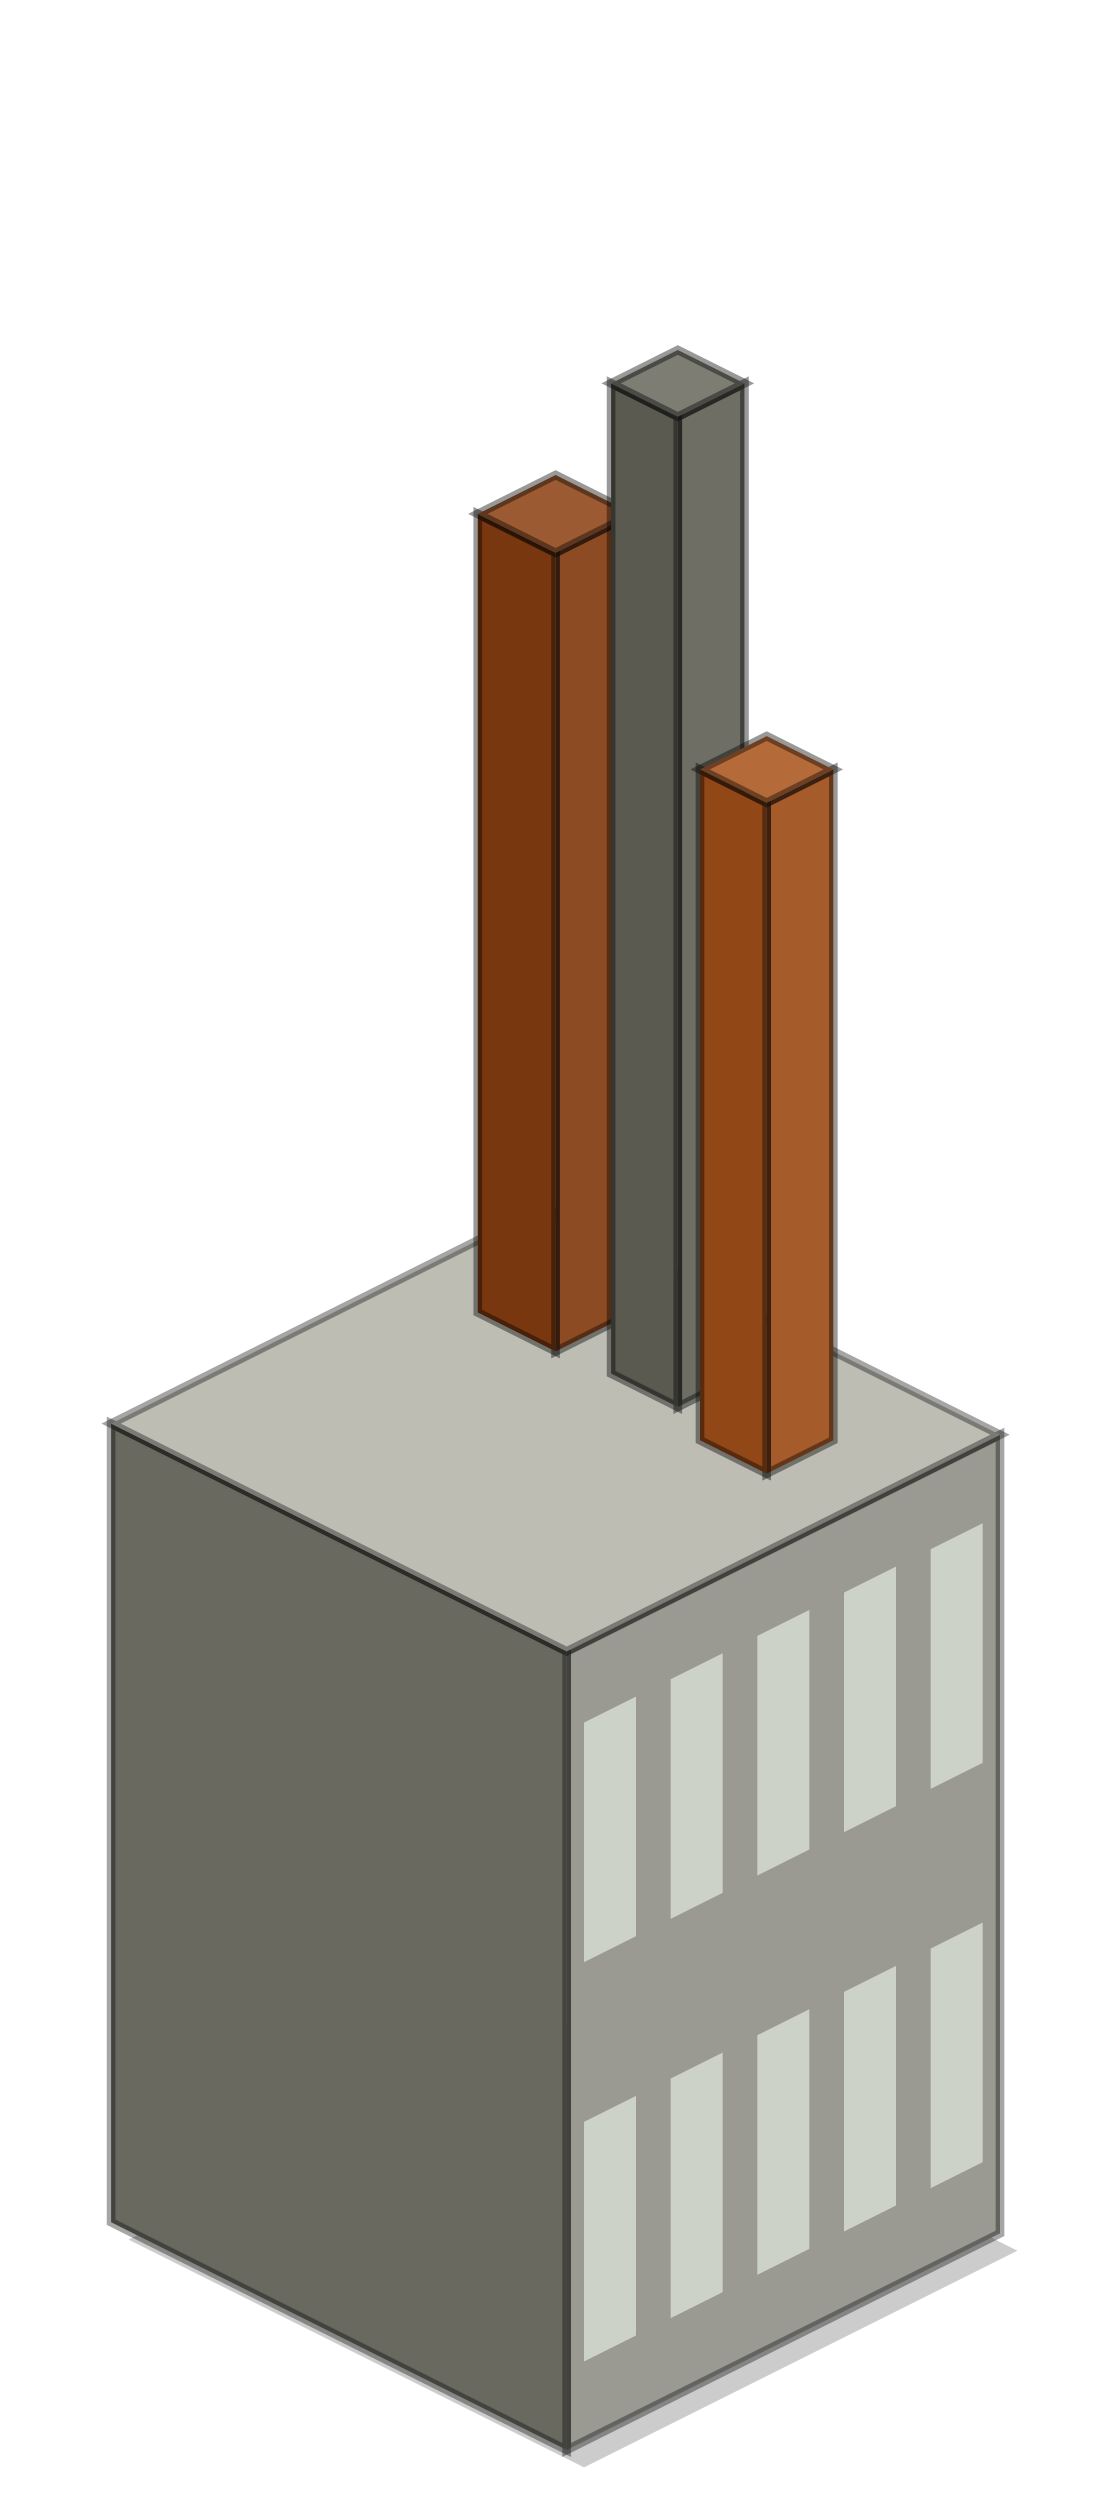
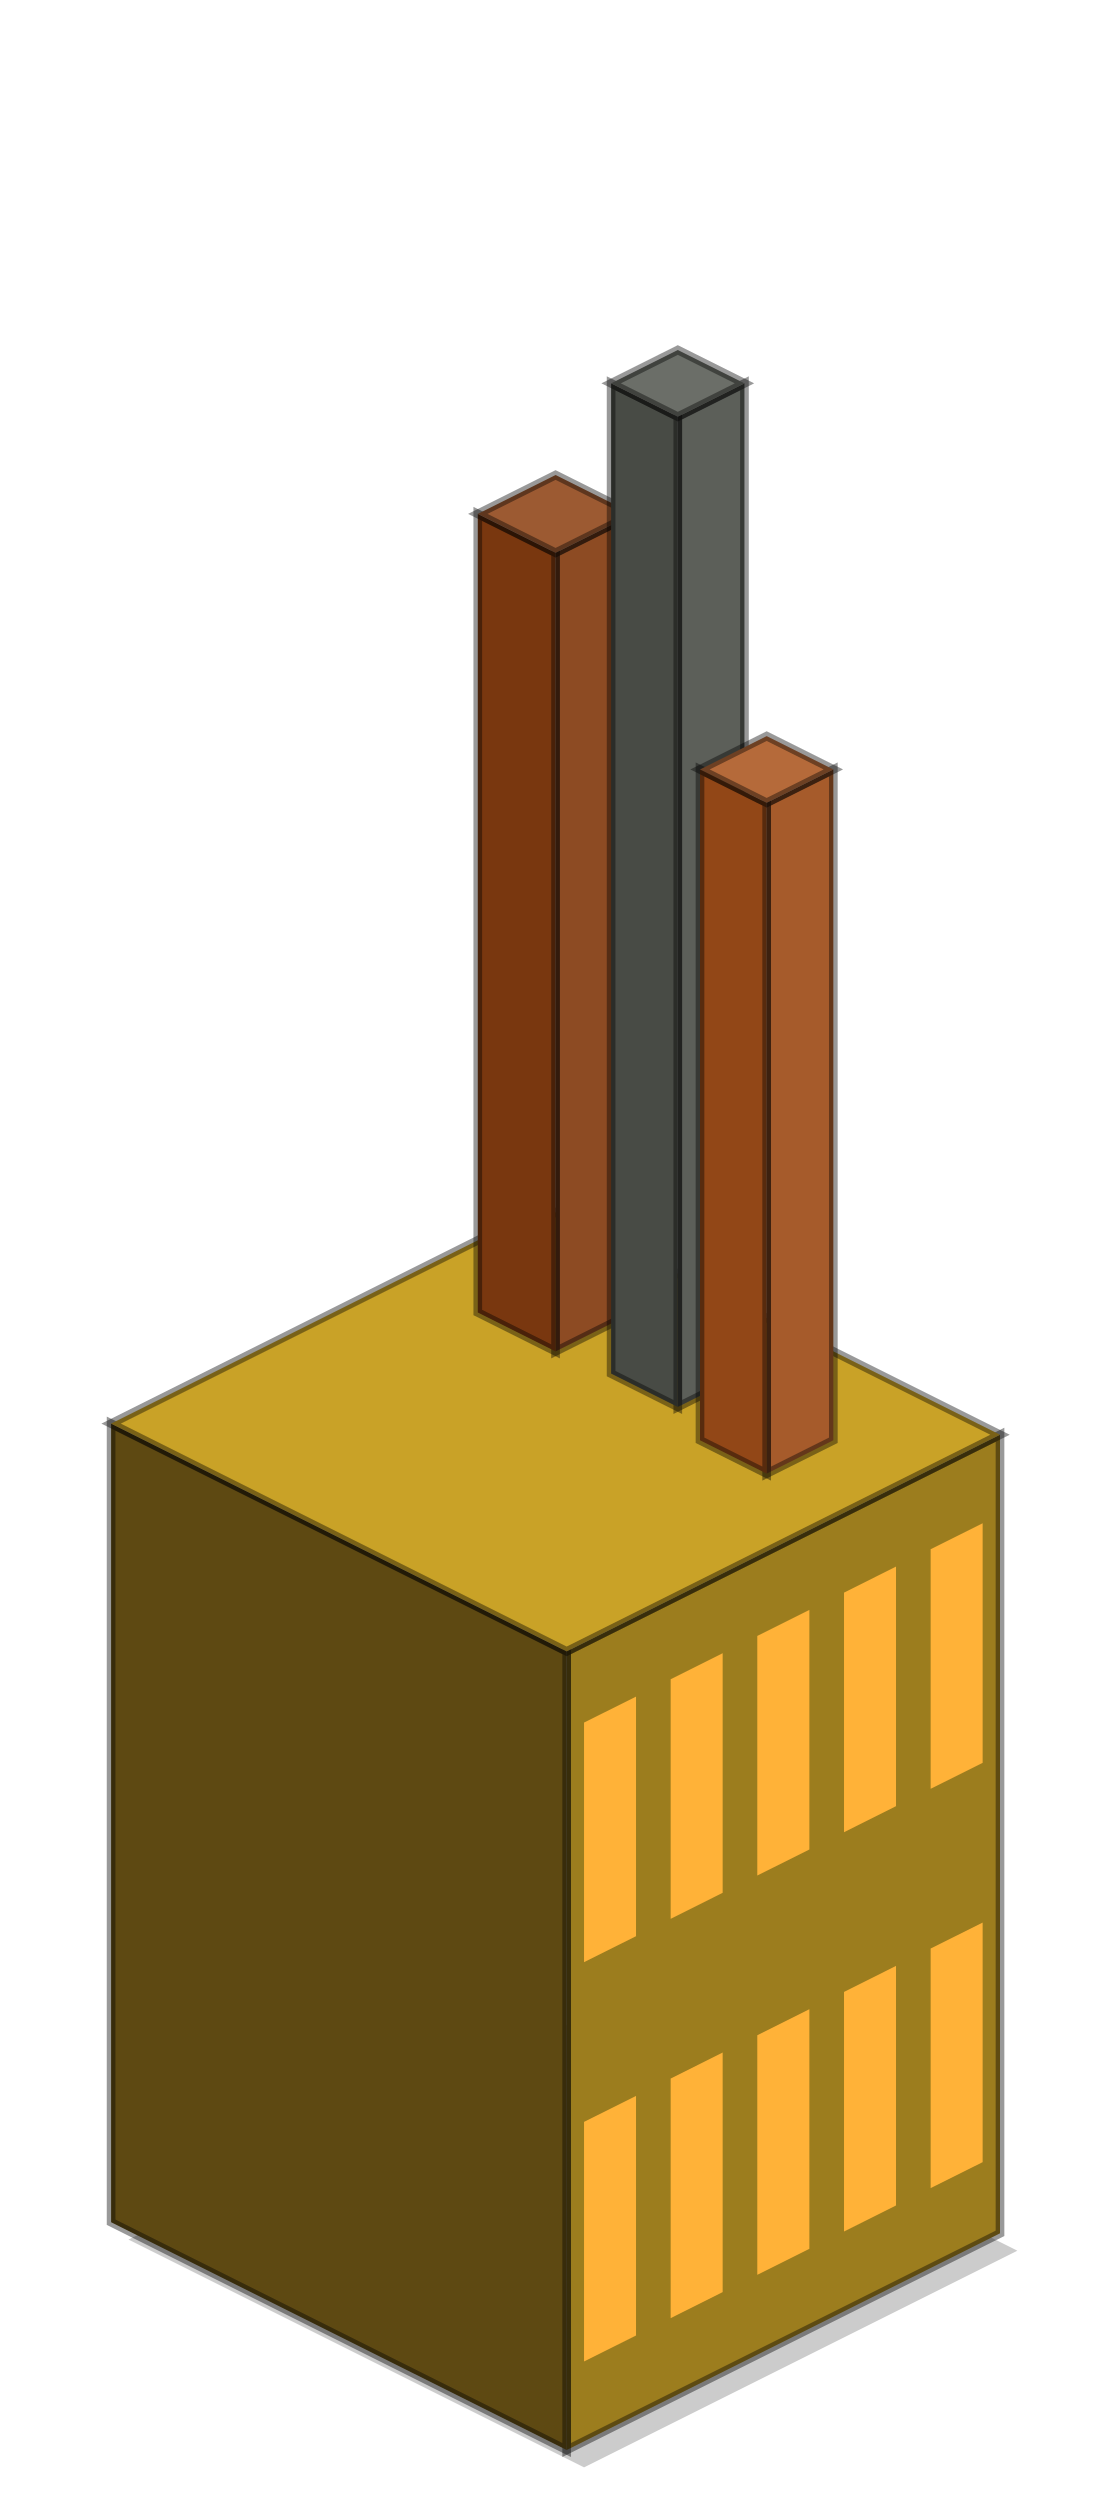
<svg xmlns="http://www.w3.org/2000/svg" version="1.1" width="128" height="288">
  <defs />
  <g>
-     <g transform="translate(2,2)">
-       <path fill="rgb(0,0,0)" stroke="none" paint-order="stroke fill markers" d=" M 62.72 231.04 L 115.2 257.28 L 65.28 282.24 L 12.8 256 Z" fill-opacity="0.20" />
-     </g>
-     <path fill="#9a9a92" stroke="rgb(0,0,0)" paint-order="fill stroke markers" d=" M 115.2 257.28 L 65.28 282.24 L 65.28 190.24 L 115.2 165.28 Z" stroke-opacity="0.35" stroke-miterlimit="10" />
-     <path fill="#69695f" stroke="rgb(0,0,0)" paint-order="fill stroke markers" d=" M 12.8 256 L 65.28 282.24 L 65.28 190.24 L 12.8 164 Z" stroke-opacity="0.35" stroke-miterlimit="10" />
-     <path fill="#bdbdb4" stroke="rgb(0,0,0)" paint-order="fill stroke markers" d=" M 62.72 139.04 L 115.2 165.28 L 65.28 190.24 L 12.8 164 Z" stroke-opacity="0.35" stroke-miterlimit="10" />
-     <path fill="#cdd2c8" stroke="none" paint-order="stroke fill markers" d=" M 113.203 175.478 L 107.213 178.474 L 107.213 206.074 L 113.203 203.078 Z" />
-     <path fill="#cdd2c8" stroke="none" paint-order="stroke fill markers" d=" M 103.219 180.47 L 97.229 183.466 L 97.229 211.066 L 103.219 208.07 Z" />
-     <path fill="#cdd2c8" stroke="none" paint-order="stroke fill markers" d=" M 93.235 185.462 L 87.245 188.458 L 87.245 216.058 L 93.235 213.062 Z" />
-     <path fill="#cdd2c8" stroke="none" paint-order="stroke fill markers" d=" M 83.251 190.454 L 77.261 193.45 L 77.261 221.05 L 83.251 218.054 Z" />
-     <path fill="#cdd2c8" stroke="none" paint-order="stroke fill markers" d=" M 73.267 195.446 L 67.277 198.442 L 67.277 226.042 L 73.267 223.046 Z" />
-     <path fill="#cdd2c8" stroke="none" paint-order="stroke fill markers" d=" M 113.203 221.478 L 107.213 224.474 L 107.213 252.074 L 113.203 249.078 Z" />
-     <path fill="#cdd2c8" stroke="none" paint-order="stroke fill markers" d=" M 103.219 226.47 L 97.229 229.466 L 97.229 257.066 L 103.219 254.07 Z" />
-     <path fill="#cdd2c8" stroke="none" paint-order="stroke fill markers" d=" M 93.235 231.462 L 87.245 234.458 L 87.245 262.058 L 93.235 259.062 Z" />
-     <path fill="#cdd2c8" stroke="none" paint-order="stroke fill markers" d=" M 83.251 236.454 L 77.261 239.45 L 77.261 267.05 L 83.251 264.054 Z" />
-     <path fill="#cdd2c8" stroke="none" paint-order="stroke fill markers" d=" M 73.267 241.446 L 67.277 244.442 L 67.277 272.042 L 73.267 269.046 Z" />
-     <path fill="rgb(141,75,35)" stroke="rgb(0,0,0)" paint-order="fill stroke markers" d=" M 72.96 151.2 L 64 155.68 L 64 63.68 L 72.96 59.2 Z" stroke-opacity="0.4" stroke-miterlimit="10" />
-     <path fill="rgb(121,55,15)" stroke="rgb(0,0,0)" paint-order="fill stroke markers" d=" M 55.04 151.2 L 64 155.68 L 64 63.68 L 55.04 59.2 Z" stroke-opacity="0.4" stroke-miterlimit="10" />
-     <path fill="#9c5a32" stroke="rgb(0,0,0)" paint-order="fill stroke markers" d=" M 64 54.72 L 72.96 59.2 L 64 63.68 L 55.04 59.2 Z" stroke-opacity="0.4" stroke-miterlimit="10" />
-     <path fill="rgb(110,110,101)" stroke="rgb(0,0,0)" paint-order="fill stroke markers" d=" M 85.76 158.24 L 78.08 162.08 L 78.08 48 L 85.76 44.16 Z" stroke-opacity="0.4" stroke-miterlimit="10" />
-     <path fill="rgb(90,90,81)" stroke="rgb(0,0,0)" paint-order="fill stroke markers" d=" M 70.4 158.24 L 78.08 162.08 L 78.08 48 L 70.4 44.16 Z" stroke-opacity="0.4" stroke-miterlimit="10" />
-     <path fill="#7d7d74" stroke="rgb(0,0,0)" paint-order="fill stroke markers" d=" M 78.08 40.32 L 85.76 44.16 L 78.08 48 L 70.4 44.16 Z" stroke-opacity="0.4" stroke-miterlimit="10" />
-     <path fill="rgb(166,91,43)" stroke="rgb(0,0,0)" paint-order="fill stroke markers" d=" M 96 165.92 L 88.32 169.76 L 88.32 92.48 L 96 88.64 Z" stroke-opacity="0.4" stroke-miterlimit="10" />
-     <path fill="rgb(146,71,23)" stroke="rgb(0,0,0)" paint-order="fill stroke markers" d=" M 80.64 165.92 L 88.32 169.76 L 88.32 92.48 L 80.64 88.64 Z" stroke-opacity="0.4" stroke-miterlimit="10" />
-     <path fill="#b56a3a" stroke="rgb(0,0,0)" paint-order="fill stroke markers" d=" M 88.32 84.8 L 96 88.64 L 88.32 92.48 L 80.64 88.64 Z" stroke-opacity="0.4" stroke-miterlimit="10" />
+     <path d="M64.72,233.04 L117.2,259.28 L67.28,284.24 L14.8,258 Z" fill="rgb(0,0,0)" fill-opacity="0.2" />
+     <path d="M115.2,257.28 L65.28,282.24 L65.28,190.24 L115.2,165.28 Z" fill="#9c7d1e" />
+     <path d="M115.2,257.28 L65.28,282.24 L65.28,190.24 L115.2,165.28 Z" fill="none" stroke="rgb(0,0,0)" stroke-opacity="0.4" stroke-width="1" />
+     <path d="M12.8,256 L65.28,282.24 L65.28,190.24 L12.8,164 Z" fill="#5e4912" />
+     <path d="M12.8,256 L65.28,282.24 L65.28,190.24 L12.8,164 Z" fill="none" stroke="rgb(0,0,0)" stroke-opacity="0.4" stroke-width="1" />
+     <path d="M62.72,139.04 L115.2,165.28 L65.28,190.24 L12.8,164 Z" fill="#c9a227" />
+     <path d="M62.72,139.04 L115.2,165.28 L65.28,190.24 L12.8,164 Z" fill="none" stroke="rgb(0,0,0)" stroke-opacity="0.4" stroke-width="1" />
+     <path d="M113.2,175.48 L107.21,178.47 L107.21,206.07 L113.2,203.08 Z" fill="#ffb238" />
+     <path d="M103.22,180.47 L97.23,183.47 L97.23,211.07 L103.22,208.07 Z" fill="#ffb238" />
+     <path d="M93.24,185.46 L87.24,188.46 L87.24,216.06 L93.24,213.06 Z" fill="#ffb238" />
+     <path d="M83.25,190.45 L77.26,193.45 L77.26,221.05 L83.25,218.05 Z" fill="#ffb238" />
+     <path d="M73.27,195.45 L67.28,198.44 L67.28,226.04 L73.27,223.05 Z" fill="#ffb238" />
+     <path d="M113.2,221.48 L107.21,224.47 L107.21,252.07 L113.2,249.08 Z" fill="#ffb238" />
+     <path d="M103.22,226.47 L97.23,229.47 L97.23,257.07 L103.22,254.07 Z" fill="#ffb238" />
+     <path d="M93.24,231.46 L87.24,234.46 L87.24,262.06 L93.24,259.06 Z" fill="#ffb238" />
+     <path d="M83.25,236.45 L77.26,239.45 L77.26,267.05 L83.25,264.05 Z" fill="#ffb238" />
+     <path d="M73.27,241.45 L67.28,244.44 L67.28,272.04 L73.27,269.05 Z" fill="#ffb238" />
+     <path d="M72.96,151.2 L64,155.68 L64,63.68 L72.96,59.2 Z" fill="rgb(141,75,35)" />
+     <path d="M72.96,151.2 L64,155.68 L64,63.68 L72.96,59.2 Z" fill="none" stroke="rgb(0,0,0)" stroke-opacity="0.4" stroke-width="1" />
+     <path d="M55.04,151.2 L64,155.68 L64,63.68 L55.04,59.2 Z" fill="rgb(121,55,15)" />
+     <path d="M55.04,151.2 L64,155.68 L64,63.68 L55.04,59.2 Z" fill="none" stroke="rgb(0,0,0)" stroke-opacity="0.4" stroke-width="1" />
+     <path d="M64,54.72 L72.96,59.2 L64,63.68 L55.04,59.2 Z" fill="#9c5a32" />
+     <path d="M64,54.72 L72.96,59.2 L64,63.68 L55.04,59.2 Z" fill="none" stroke="rgb(0,0,0)" stroke-opacity="0.4" stroke-width="1" />
+     <path d="M85.76,158.24 L78.08,162.08 L78.08,48 L85.76,44.16 Z" fill="rgb(92,95,89)" />
+     <path d="M85.76,158.24 L78.08,162.08 L78.08,48 L85.76,44.16 Z" fill="none" stroke="rgb(0,0,0)" stroke-opacity="0.4" stroke-width="1" />
+     <path d="M70.4,158.24 L78.08,162.08 L78.08,48 L70.4,44.16 Z" fill="rgb(72,75,69)" />
+     <path d="M70.4,158.24 L78.08,162.08 L78.08,48 L70.4,44.16 Z" fill="none" stroke="rgb(0,0,0)" stroke-opacity="0.4" stroke-width="1" />
+     <path d="M78.08,40.32 L85.76,44.16 L78.08,48 L70.4,44.16 Z" fill="#6b6e68" />
+     <path d="M78.08,40.32 L85.76,44.16 L78.08,48 L70.4,44.16 Z" fill="none" stroke="rgb(0,0,0)" stroke-opacity="0.4" stroke-width="1" />
+     <path d="M96,165.92 L88.32,169.76 L88.32,92.48 L96,88.64 Z" fill="rgb(166,91,43)" />
+     <path d="M96,165.92 L88.32,169.76 L88.32,92.48 L96,88.64 Z" fill="none" stroke="rgb(0,0,0)" stroke-opacity="0.4" stroke-width="1" />
+     <path d="M80.64,165.92 L88.32,169.76 L88.32,92.48 L80.64,88.64 Z" fill="rgb(146,71,23)" />
+     <path d="M80.64,165.92 L88.32,169.76 L88.32,92.48 L80.64,88.64 Z" fill="none" stroke="rgb(0,0,0)" stroke-opacity="0.4" stroke-width="1" />
+     <path d="M88.32,84.8 L96,88.64 L88.32,92.48 L80.64,88.64 Z" fill="#b56a3a" />
+     <path d="M88.32,84.8 L96,88.64 L88.32,92.48 L80.64,88.64 Z" fill="none" stroke="rgb(0,0,0)" stroke-opacity="0.4" stroke-width="1" />
  </g>
</svg>
